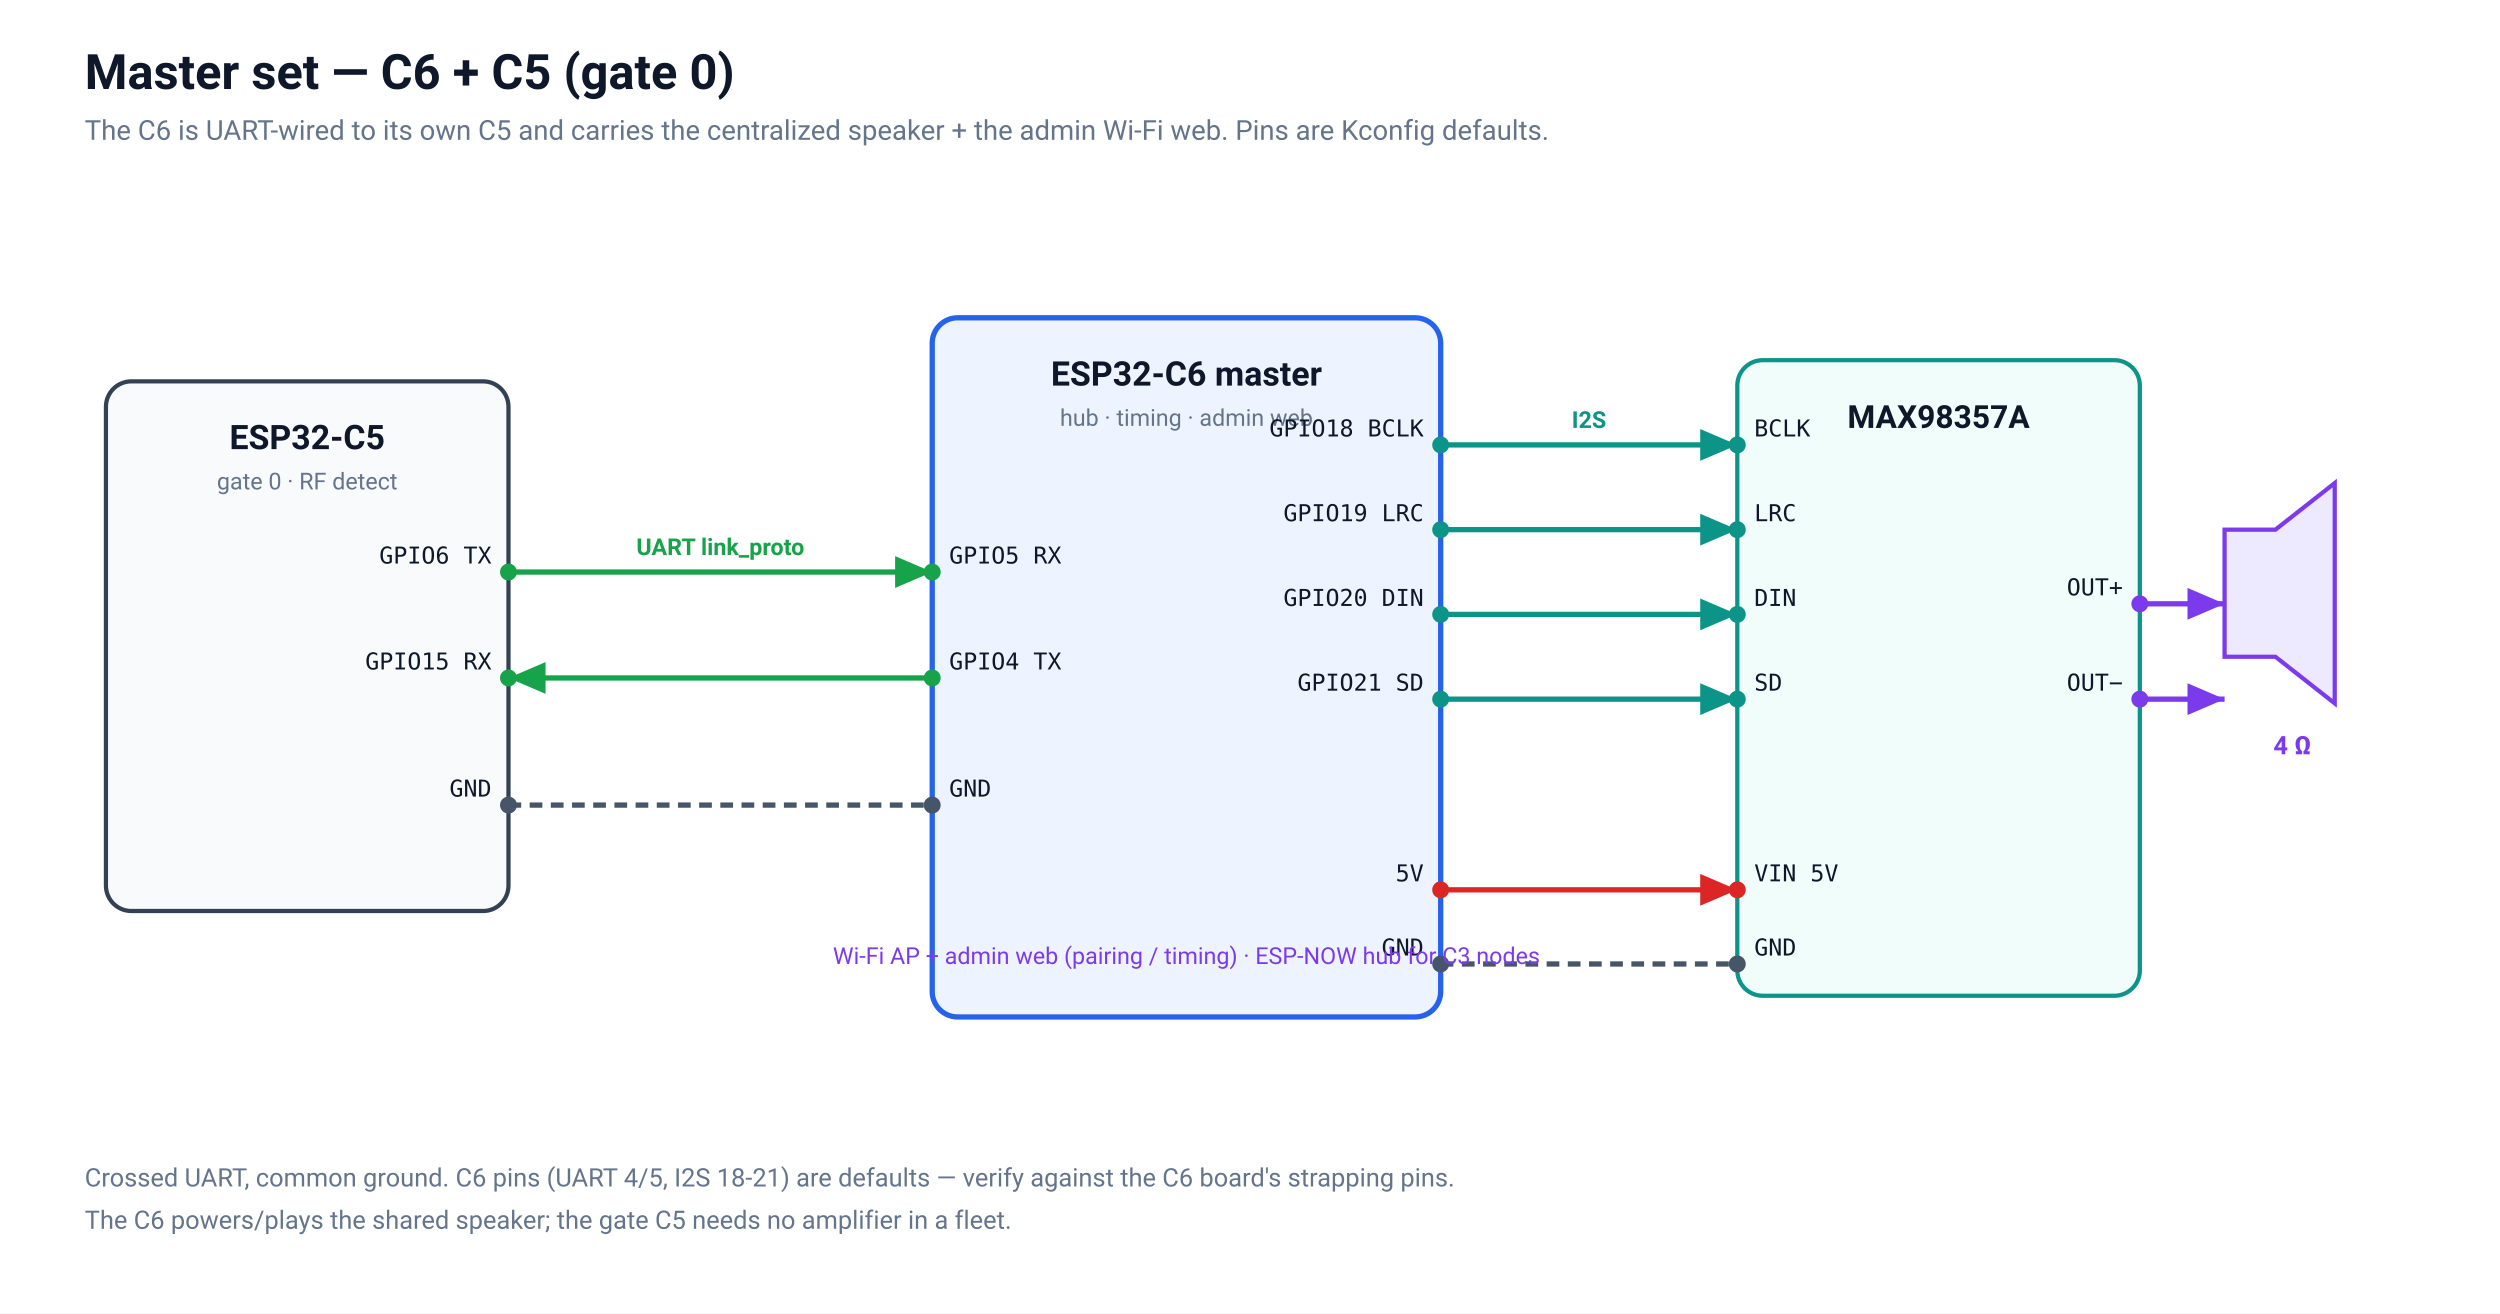
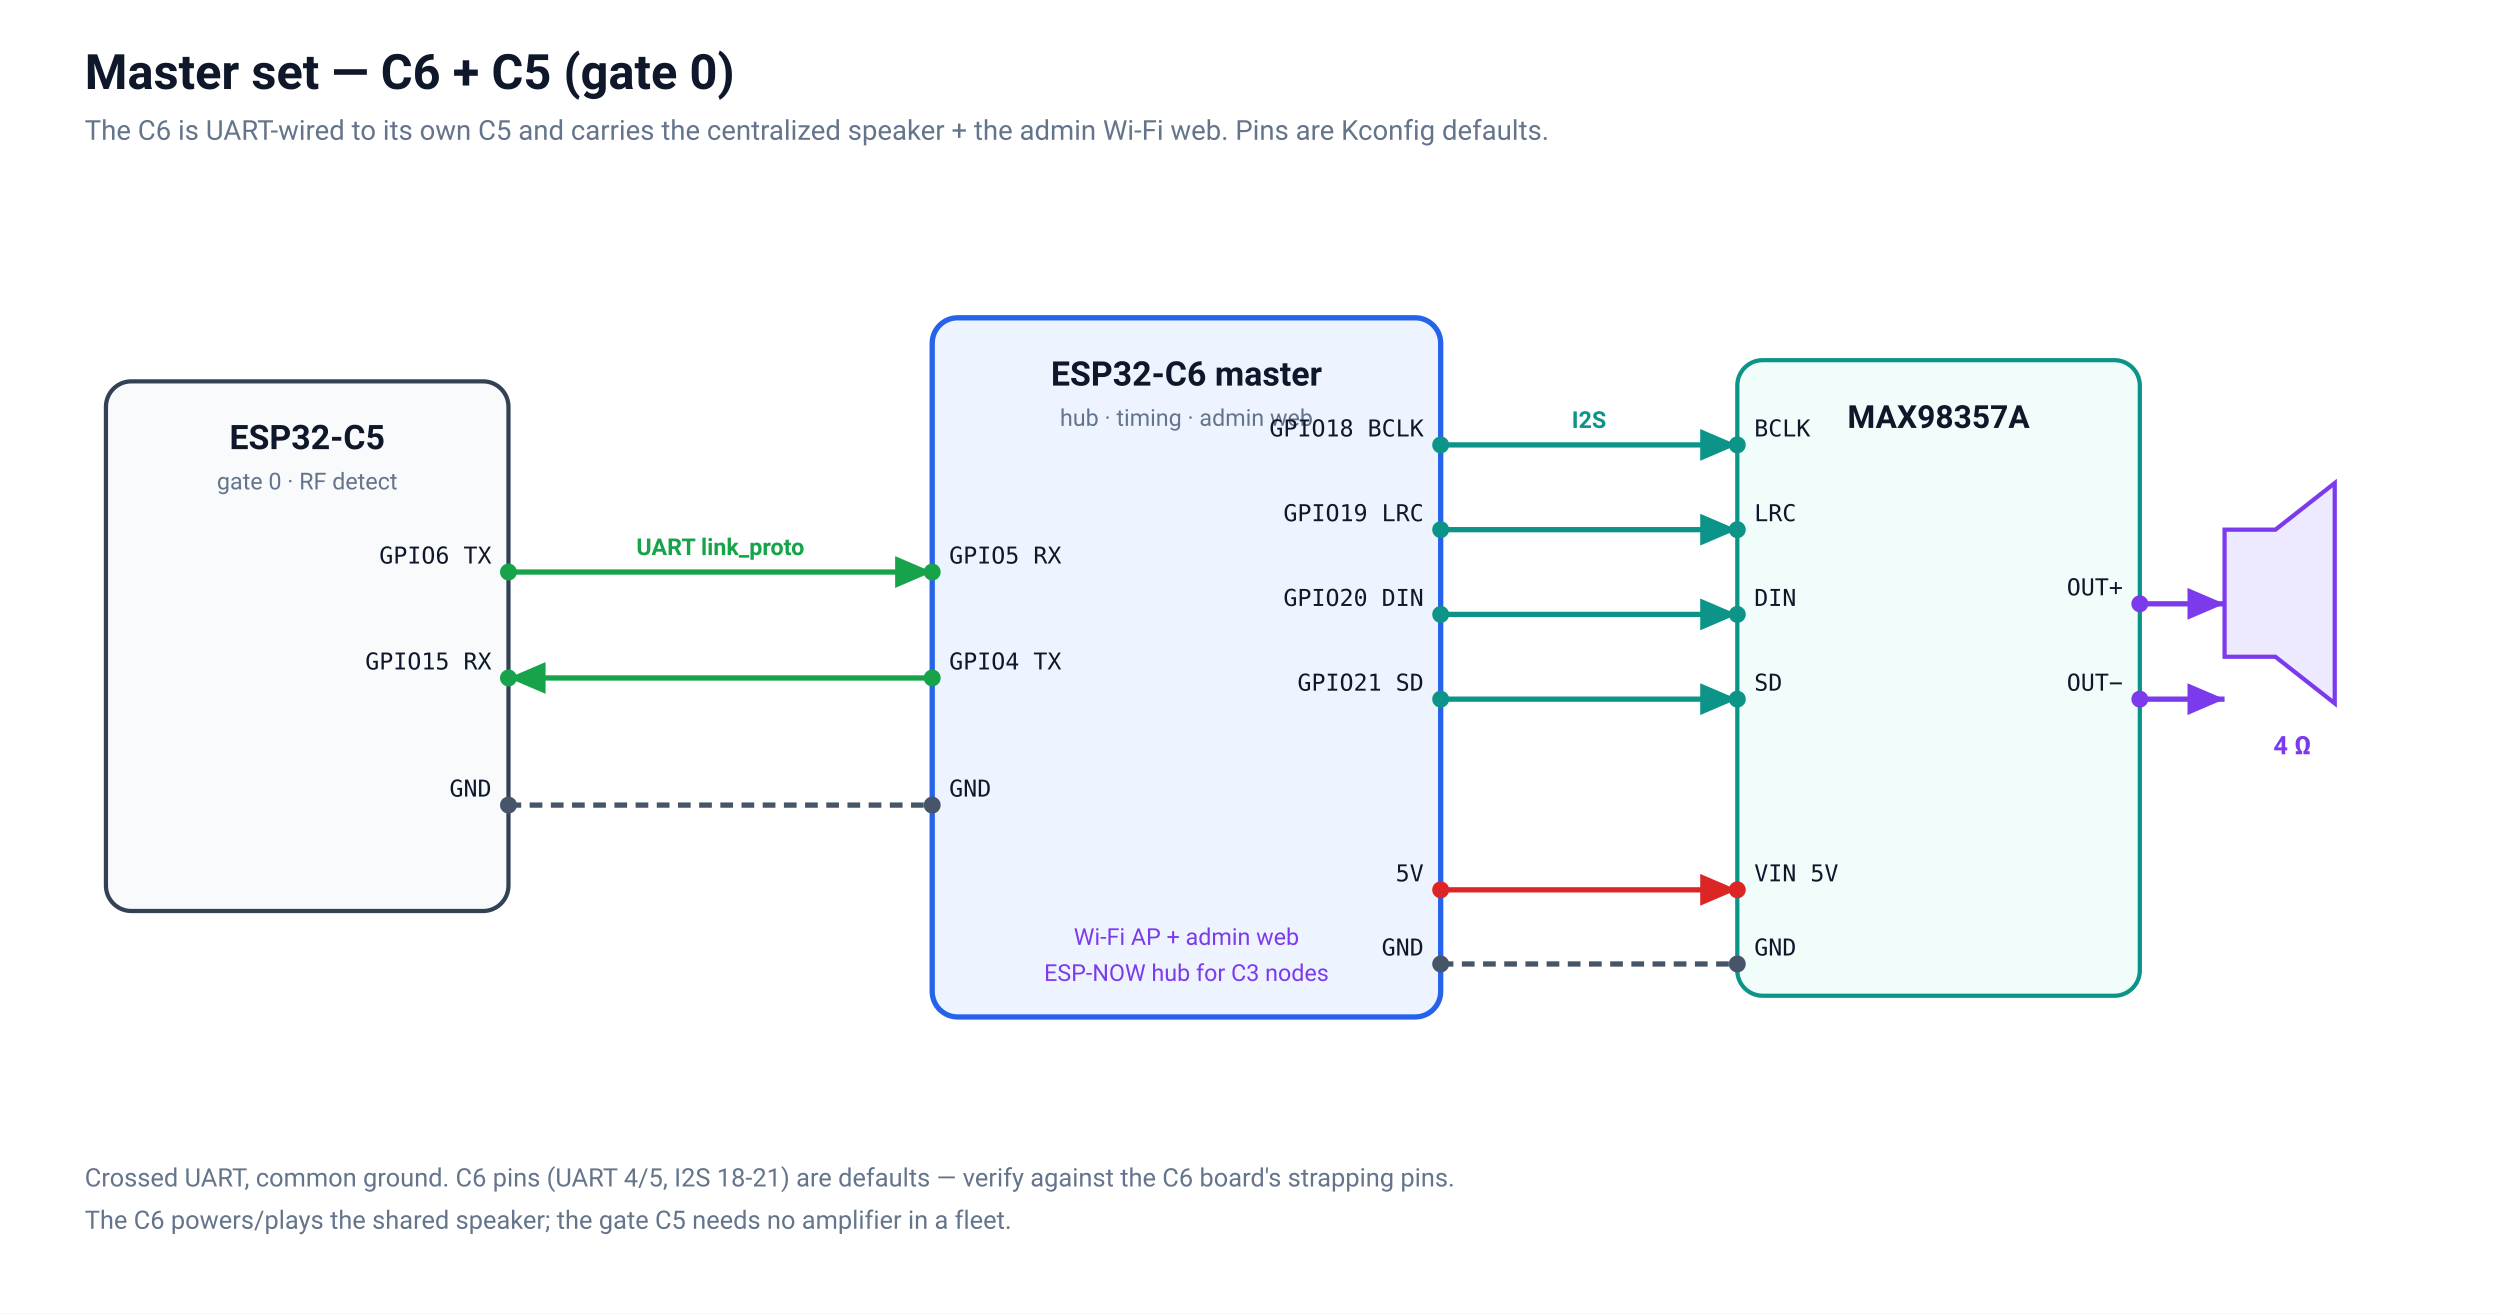
<svg xmlns="http://www.w3.org/2000/svg" viewBox="0 0 1180 620" font-family="system-ui, -apple-system, Segoe UI, Roboto, sans-serif">
  <defs>
    <marker id="g" markerWidth="9" markerHeight="9" refX="7" refY="3" orient="auto">
      <path d="M0,0 L7,3 L0,6 Z" fill="#16a34a" />
    </marker>
    <marker id="t" markerWidth="9" markerHeight="9" refX="7" refY="3" orient="auto">
      <path d="M0,0 L7,3 L0,6 Z" fill="#0d9488" />
    </marker>
    <marker id="r" markerWidth="9" markerHeight="9" refX="7" refY="3" orient="auto">
      <path d="M0,0 L7,3 L0,6 Z" fill="#dc2626" />
    </marker>
    <marker id="v" markerWidth="9" markerHeight="9" refX="7" refY="3" orient="auto">
      <path d="M0,0 L7,3 L0,6 Z" fill="#7c3aed" />
    </marker>
  </defs>
  <rect x="0" y="0" width="1180" height="620" fill="#ffffff" />
  <text x="40" y="42" font-size="23" font-weight="700" fill="#0f172a">Master set — C6 + C5 (gate 0)</text>
  <text x="40" y="66" font-size="13" fill="#64748b">The C6 is UART-wired to its own C5 and carries the centralized speaker + the admin Wi-Fi web. Pins are Kconfig defaults.</text>
  <rect x="50" y="180" width="190" height="250" rx="12" fill="#f8fafc" stroke="#334155" stroke-width="2" />
  <text x="145" y="212" font-size="16" font-weight="700" fill="#0f172a" text-anchor="middle">ESP32-C5</text>
  <text x="145" y="231" font-size="11" fill="#64748b" text-anchor="middle">gate 0 · RF detect</text>
  <rect x="440" y="150" width="240" height="330" rx="12" fill="#eef4ff" stroke="#2563eb" stroke-width="2.5" />
  <text x="560" y="182" font-size="16" font-weight="700" fill="#0f172a" text-anchor="middle">ESP32-C6 master</text>
  <text x="560" y="201" font-size="11" fill="#64748b" text-anchor="middle">hub · timing · admin web</text>
  <rect x="820" y="170" width="190" height="300" rx="12" fill="#f0fdfa" stroke="#0d9488" stroke-width="2" />
  <text x="915" y="202" font-size="15" font-weight="700" fill="#0f172a" text-anchor="middle">MAX98357A</text>
  <path d="M1050,250 h24 l28,-22 v104 l-28,-22 h-24 Z" fill="#ede9fe" stroke="#7c3aed" stroke-width="2" />
  <text x="1082" y="356" font-size="12" font-weight="600" fill="#7c3aed" text-anchor="middle">4 Ω</text>
  <line x1="240" y1="270" x2="440" y2="270" stroke="#16a34a" stroke-width="2.5" marker-end="url(#g)" />
  <line x1="440" y1="320" x2="240" y2="320" stroke="#16a34a" stroke-width="2.5" marker-end="url(#g)" />
  <line x1="240" y1="380" x2="440" y2="380" stroke="#475569" stroke-width="2.5" stroke-dasharray="6 4" />
  <text x="340" y="262" font-size="11" fill="#16a34a" text-anchor="middle" font-weight="600">UART link_proto</text>
  <circle cx="240" cy="270" r="4" fill="#16a34a" />
  <text x="232" y="266" font-size="11" font-family="ui-monospace,monospace" text-anchor="end" fill="#0f172a">GPIO6 TX</text>
  <circle cx="240" cy="320" r="4" fill="#16a34a" />
  <text x="232" y="316" font-size="11" font-family="ui-monospace,monospace" text-anchor="end" fill="#0f172a">GPIO15 RX</text>
  <circle cx="240" cy="380" r="4" fill="#475569" />
  <text x="232" y="376" font-size="11" font-family="ui-monospace,monospace" text-anchor="end" fill="#0f172a">GND</text>
  <circle cx="440" cy="270" r="4" fill="#16a34a" />
  <text x="448" y="266" font-size="11" font-family="ui-monospace,monospace" fill="#0f172a">GPIO5 RX</text>
  <circle cx="440" cy="320" r="4" fill="#16a34a" />
  <text x="448" y="316" font-size="11" font-family="ui-monospace,monospace" fill="#0f172a">GPIO4 TX</text>
  <circle cx="440" cy="380" r="4" fill="#475569" />
  <text x="448" y="376" font-size="11" font-family="ui-monospace,monospace" fill="#0f172a">GND</text>
  <line x1="680" y1="210" x2="820" y2="210" stroke="#0d9488" stroke-width="2.5" marker-end="url(#t)" />
  <line x1="680" y1="250" x2="820" y2="250" stroke="#0d9488" stroke-width="2.5" marker-end="url(#t)" />
  <line x1="680" y1="290" x2="820" y2="290" stroke="#0d9488" stroke-width="2.5" marker-end="url(#t)" />
  <line x1="680" y1="330" x2="820" y2="330" stroke="#0d9488" stroke-width="2.5" marker-end="url(#t)" />
  <line x1="680" y1="420" x2="820" y2="420" stroke="#dc2626" stroke-width="2.5" marker-end="url(#r)" />
  <line x1="680" y1="455" x2="820" y2="455" stroke="#475569" stroke-width="2.5" stroke-dasharray="6 4" />
  <text x="750" y="202" font-size="11" fill="#0d9488" text-anchor="middle" font-weight="600">I2S</text>
  <g font-size="11" font-family="ui-monospace,monospace" fill="#0f172a">
    <circle cx="680" cy="210" r="4" fill="#0d9488" />
    <text x="672" y="206" text-anchor="end">GPIO18 BCLK</text>
    <circle cx="680" cy="250" r="4" fill="#0d9488" />
    <text x="672" y="246" text-anchor="end">GPIO19 LRC</text>
    <circle cx="680" cy="290" r="4" fill="#0d9488" />
    <text x="672" y="286" text-anchor="end">GPIO20 DIN</text>
    <circle cx="680" cy="330" r="4" fill="#0d9488" />
    <text x="672" y="326" text-anchor="end">GPIO21 SD</text>
    <circle cx="680" cy="420" r="4" fill="#dc2626" />
    <text x="672" y="416" text-anchor="end">5V</text>
    <circle cx="680" cy="455" r="4" fill="#475569" />
    <text x="672" y="451" text-anchor="end">GND</text>
    <circle cx="820" cy="210" r="4" fill="#0d9488" />
    <text x="828" y="206">BCLK</text>
    <circle cx="820" cy="250" r="4" fill="#0d9488" />
    <text x="828" y="246">LRC</text>
    <circle cx="820" cy="290" r="4" fill="#0d9488" />
    <text x="828" y="286">DIN</text>
    <circle cx="820" cy="330" r="4" fill="#0d9488" />
    <text x="828" y="326">SD</text>
    <circle cx="820" cy="420" r="4" fill="#dc2626" />
    <text x="828" y="416">VIN 5V</text>
    <circle cx="820" cy="455" r="4" fill="#475569" />
    <text x="828" y="451">GND</text>
  </g>
  <line x1="1010" y1="285" x2="1050" y2="285" stroke="#7c3aed" stroke-width="2.5" marker-end="url(#v)" />
  <line x1="1010" y1="330" x2="1050" y2="330" stroke="#7c3aed" stroke-width="2.5" marker-end="url(#v)" />
  <circle cx="1010" cy="285" r="4" fill="#7c3aed" />
  <text x="1002" y="281" font-size="11" font-family="ui-monospace,monospace" text-anchor="end" fill="#0f172a">OUT+</text>
  <circle cx="1010" cy="330" r="4" fill="#7c3aed" />
  <text x="1002" y="326" font-size="11" font-family="ui-monospace,monospace" text-anchor="end" fill="#0f172a">OUT−</text>
-   <text x="560" y="455" font-size="11" fill="#7c3aed" text-anchor="middle">Wi-Fi AP + admin web (pairing / timing) · ESP-NOW hub for C3 nodes</text>
+   <text x="560" y="446" font-size="11" fill="#7c3aed" text-anchor="middle">Wi-Fi AP + admin web</text>
+   <text x="560" y="463" font-size="11" fill="#7c3aed" text-anchor="middle">ESP-NOW hub for C3 nodes</text>
  <text x="40" y="560" font-size="12" fill="#64748b">Crossed UART, common ground. C6 pins (UART 4/5, I2S 18-21) are defaults — verify against the C6 board's strapping pins.</text>
  <text x="40" y="580" font-size="12" fill="#64748b">The C6 powers/plays the shared speaker; the gate C5 needs no amplifier in a fleet.</text>
</svg>
